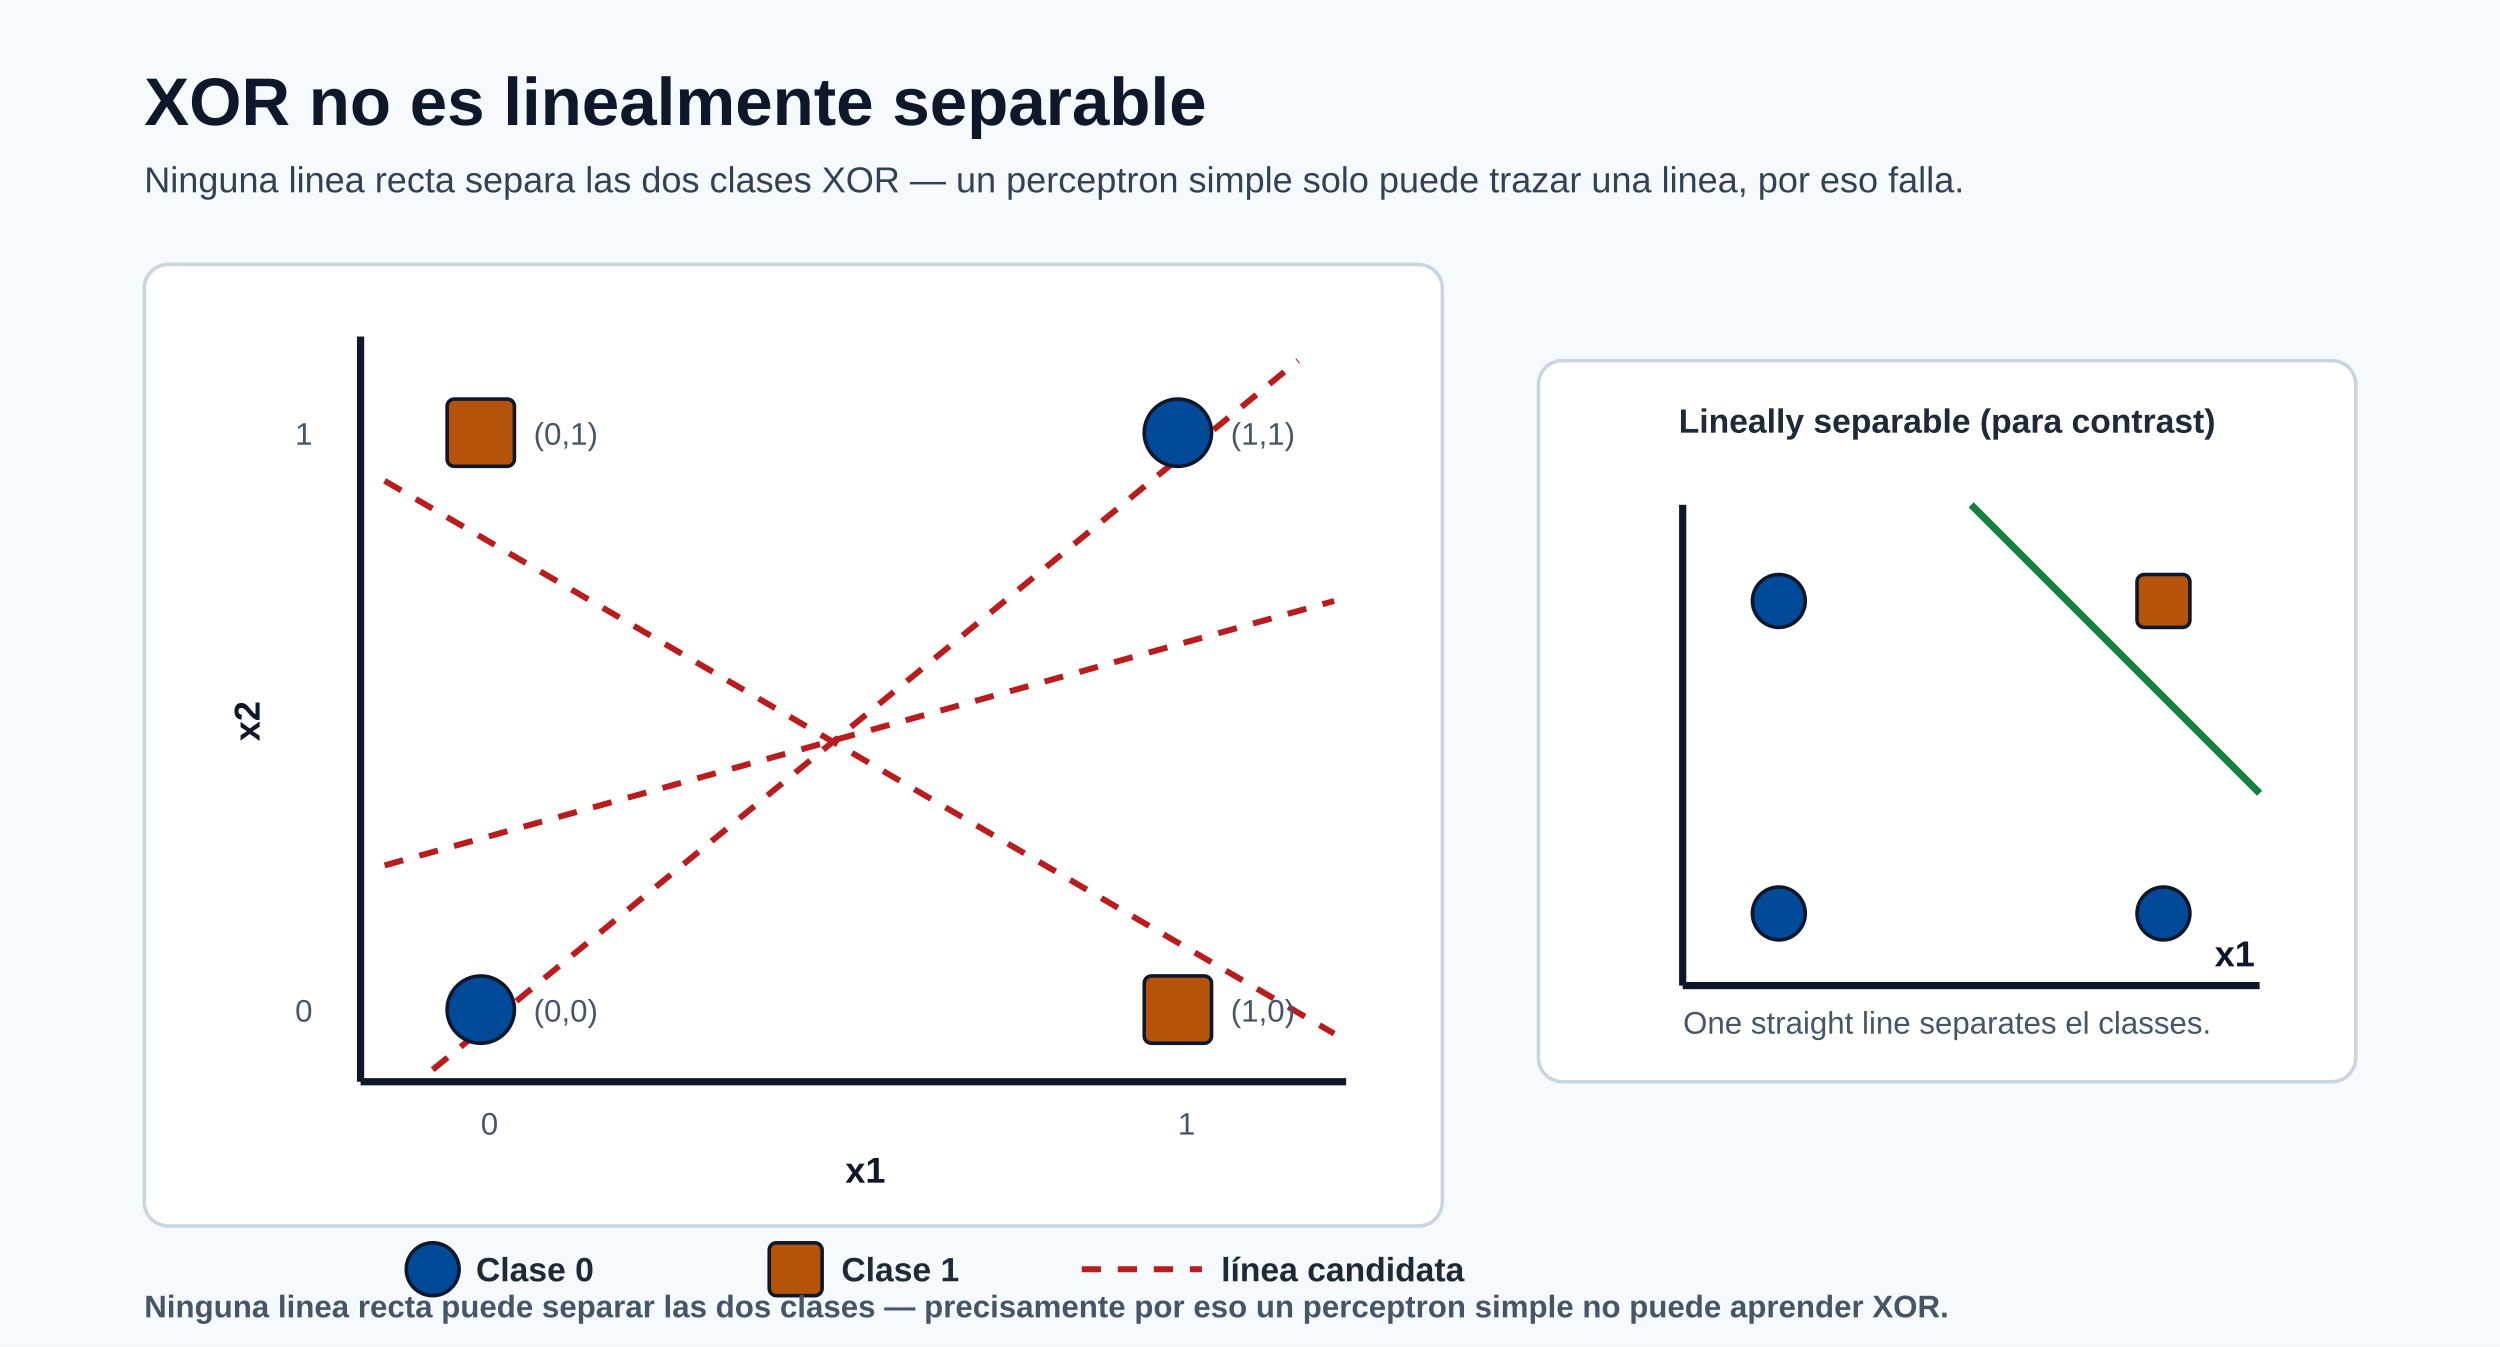
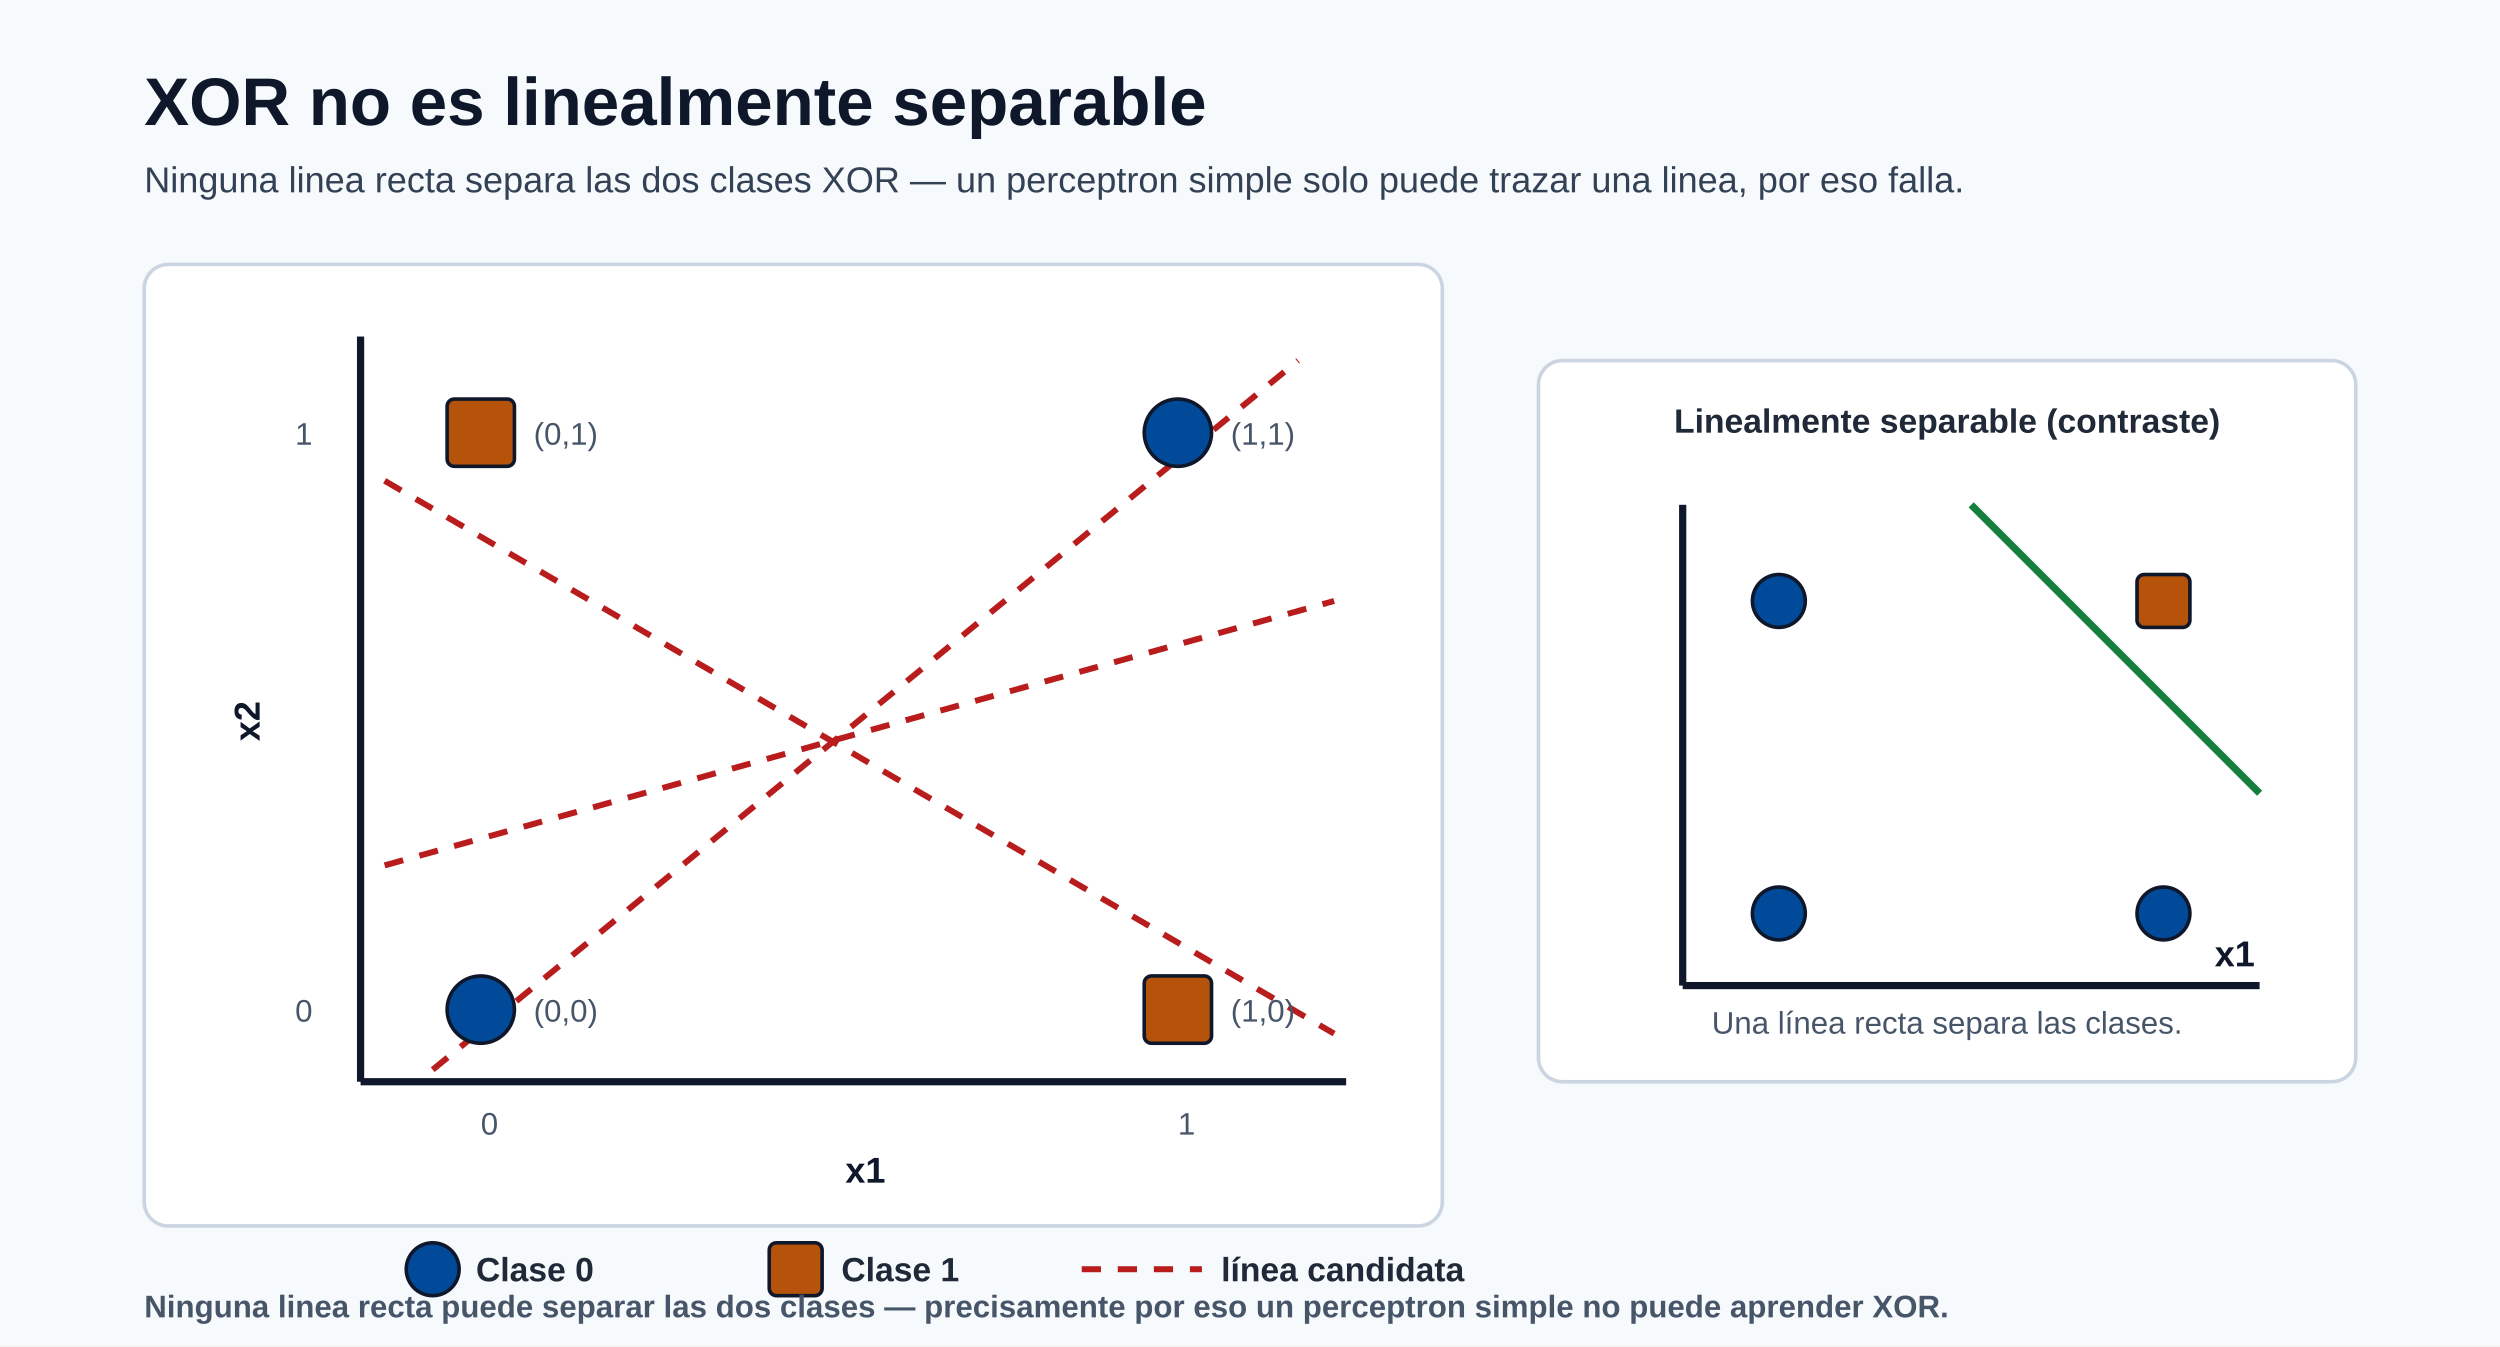
<svg xmlns="http://www.w3.org/2000/svg" width="1040" height="560" viewBox="0 0 1040 560" role="img" aria-labelledby="title desc">
  <defs>
    <style>
      .bg { fill: #f7fafc; }
      .title { fill: #0f172a; font-family: Segoe UI, Arial, sans-serif; font-size: 28px; font-weight: 700; }
      .subtitle { fill: #334155; font-family: Segoe UI, Arial, sans-serif; font-size: 15px; }
      .card { fill: #ffffff; stroke: #cbd5e1; stroke-width: 1.5; }
      .axis { stroke: #0f172a; stroke-width: 3; }
      .axis-label { fill: #0f172a; font-family: Segoe UI, Arial, sans-serif; font-size: 15px; font-weight: 700; }
      .tick { fill: #475569; font-family: Segoe UI, Arial, sans-serif; font-size: 13px; }
      .label { font-family: Segoe UI, Arial, sans-serif; font-size: 14px; fill: #1f2937; }
      .desc2 { font-family: Segoe UI, Arial, sans-serif; font-size: 13px; fill: #475569; }
      .cand { stroke: #b91c1c; stroke-width: 2.5; stroke-dasharray: 8 7; fill: none; }
      .sep { stroke: #15803d; stroke-width: 3; fill: none; }
      .c0 { fill: #004a99; stroke: #0f172a; stroke-width: 1.5; }
      .c1 { fill: #b45309; stroke: #0f172a; stroke-width: 1.5; }
      .legtext { font-family: Segoe UI, Arial, sans-serif; font-size: 14px; font-weight: 700; fill: #1f2937; }
    </style>
  </defs>
  <rect class="bg" x="0" y="0" width="1040" height="560" />
  <text class="title" x="60" y="52">XOR no es linealmente separable</text>
  <text class="subtitle" x="60" y="80">Ninguna linea recta separa las dos clases XOR — un perceptron simple solo puede trazar una linea, por eso falla.</text>
  <rect class="card" x="60" y="110" width="540" height="400" rx="10" />
  <line class="axis" x1="150" y1="450" x2="560" y2="450" />
  <line class="axis" x1="150" y1="450" x2="150" y2="140" />
  <text class="axis-label" x="360" y="492" text-anchor="middle">x1</text>
  <text class="axis-label" x="108" y="300" transform="rotate(-90 108 300)" text-anchor="middle">x2</text>
  <text class="tick" x="200" y="472">0</text>
  <text class="tick" x="490" y="472">1</text>
  <text class="tick" x="130" y="425" text-anchor="end">0</text>
  <text class="tick" x="130" y="185" text-anchor="end">1</text>
  <line class="cand" x1="160" y1="200" x2="555" y2="430" />
  <line class="cand" x1="180" y1="445" x2="540" y2="150" />
  <line class="cand" x1="160" y1="360" x2="555" y2="250" />
  <circle class="c0" cx="200" cy="420" r="14" />
  <circle class="c0" cx="490" cy="180" r="14" />
  <rect class="c1" x="186" y="166" width="28" height="28" rx="3" />
  <rect class="c1" x="476" y="406" width="28" height="28" rx="3" />
  <text class="desc2" x="222" y="425">(0,0)</text>
  <text class="desc2" x="512" y="185">(1,1)</text>
  <text class="desc2" x="222" y="185">(0,1)</text>
  <text class="desc2" x="512" y="425">(1,0)</text>
  <circle class="c0" cx="180" cy="528" r="11" />
  <text class="legtext" x="198" y="533">Clase 0</text>
  <rect class="c1" x="320" y="517" width="22" height="22" rx="3" />
  <text class="legtext" x="350" y="533">Clase 1</text>
  <line class="cand" x1="450" y1="528" x2="500" y2="528" />
  <text class="legtext" x="508" y="533">línea candidata</text>
  <rect class="card" x="640" y="150" width="340" height="300" rx="10" />
-   <text class="label" x="810" y="180" text-anchor="middle" font-weight="700">Lineally separable (para contrast)</text>
+   <text class="label" x="810" y="180" text-anchor="middle" font-weight="700">Linealmente separable (contraste)</text>
  <line class="axis" x1="700" y1="410" x2="940" y2="410" />
  <line class="axis" x1="700" y1="410" x2="700" y2="210" />
  <text class="axis-label" x="938" y="402" text-anchor="end">x1</text>
  <circle class="c0" cx="740" cy="380" r="11" />
  <circle class="c0" cx="740" cy="250" r="11" />
  <circle class="c0" cx="900" cy="380" r="11" />
  <rect class="c1" x="889" y="239" width="22" height="22" rx="3" />
  <line class="sep" x1="820" y1="210" x2="940" y2="330" />
-   <text class="desc2" x="810" y="430" text-anchor="middle">One straight line separates el classes.</text>
+   <text class="desc2" x="810" y="430" text-anchor="middle">Una línea recta separa las clases.</text>
  <text class="desc2" x="60" y="548" font-size="14" fill="#b91c1c" font-weight="700">Ninguna linea recta puede separar las dos clases — precisamente por eso un perceptron simple no puede aprender XOR.</text>
</svg>
